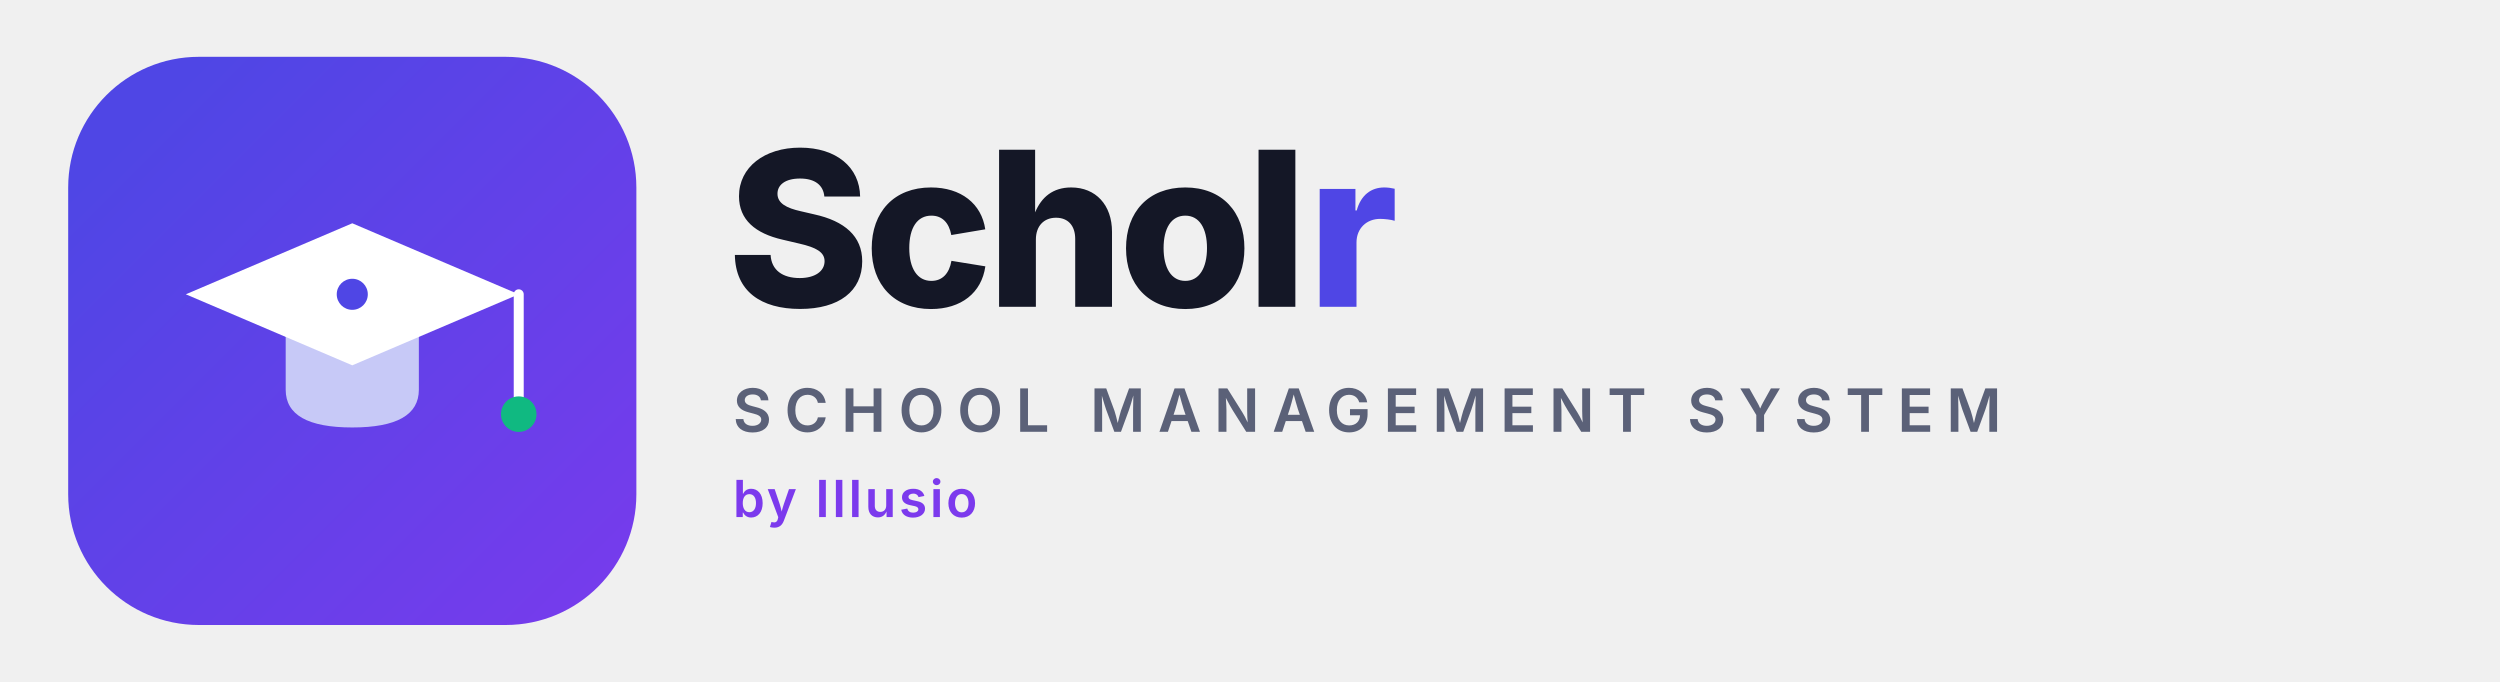
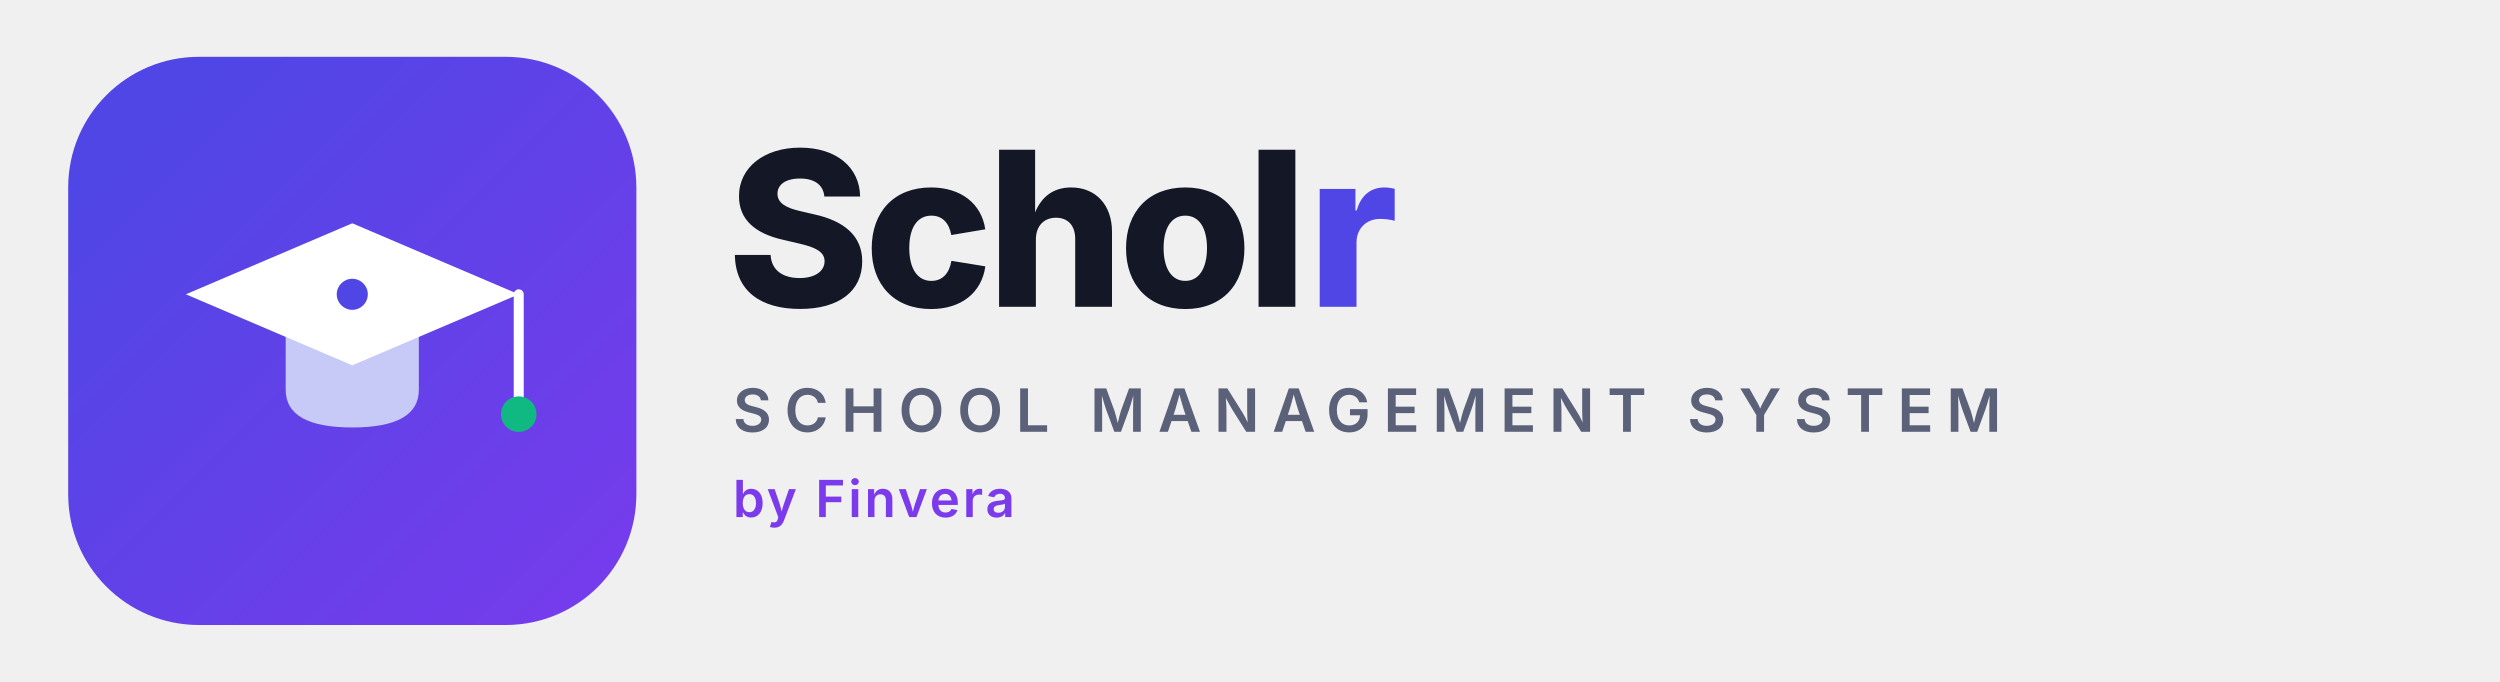
- <svg xmlns="http://www.w3.org/2000/svg" width="880" height="240" viewBox="0 0 880 240" fill="none" role="img" aria-label="Scholr — School Management System by Illusio">
+ <svg xmlns="http://www.w3.org/2000/svg" width="880" height="240" viewBox="0 0 880 240" fill="none" role="img" aria-label="Scholr — School Management System by Finvera">
  <defs>
    <linearGradient id="illMark2" x1="24" y1="24" x2="216" y2="216" gradientUnits="userSpaceOnUse">
      <stop stop-color="#4F46E5" />
      <stop offset="1" stop-color="#7C3AED" />
    </linearGradient>
  </defs>
  <g transform="translate(24,20)">
    <rect width="200" height="200" rx="46" fill="url(#illMark2)" />
    <g transform="translate(0,0) scale(0.390625)">
      <path d="M196 250 L316 250 L316 300 Q316 334 256 334 Q196 334 196 300 Z" fill="#C7C9F7" />
      <path d="M256 150 L406 214 L256 278 L106 214 Z" fill="#ffffff" />
      <circle cx="256" cy="214" r="14" fill="#4F46E5" />
      <path d="M406 214 L406 308" stroke="#ffffff" stroke-width="9" stroke-linecap="round" />
      <circle cx="406" cy="322" r="16" fill="#10B981" />
    </g>
  </g>
  <text x="256" y="108" font-family="Inter, Segoe UI, Arial, sans-serif" font-size="76" font-weight="800" letter-spacing="-2" fill="#141726">Schol<tspan fill="#4F46E5">r</tspan>
  </text>
  <text x="258" y="152" font-family="Inter, Segoe UI, Arial, sans-serif" font-size="21" font-weight="600" letter-spacing="4.5" fill="#5B6178">SCHOOL MANAGEMENT SYSTEM</text>
-   <text x="258" y="182" font-family="Inter, Segoe UI, Arial, sans-serif" font-size="18" font-weight="600" letter-spacing="1" fill="#7C3AED">by Illusio</text>
+   <text x="258" y="182" font-family="Inter, Segoe UI, Arial, sans-serif" font-size="18" font-weight="600" letter-spacing="1" fill="#7C3AED">by Finvera</text>
</svg>
